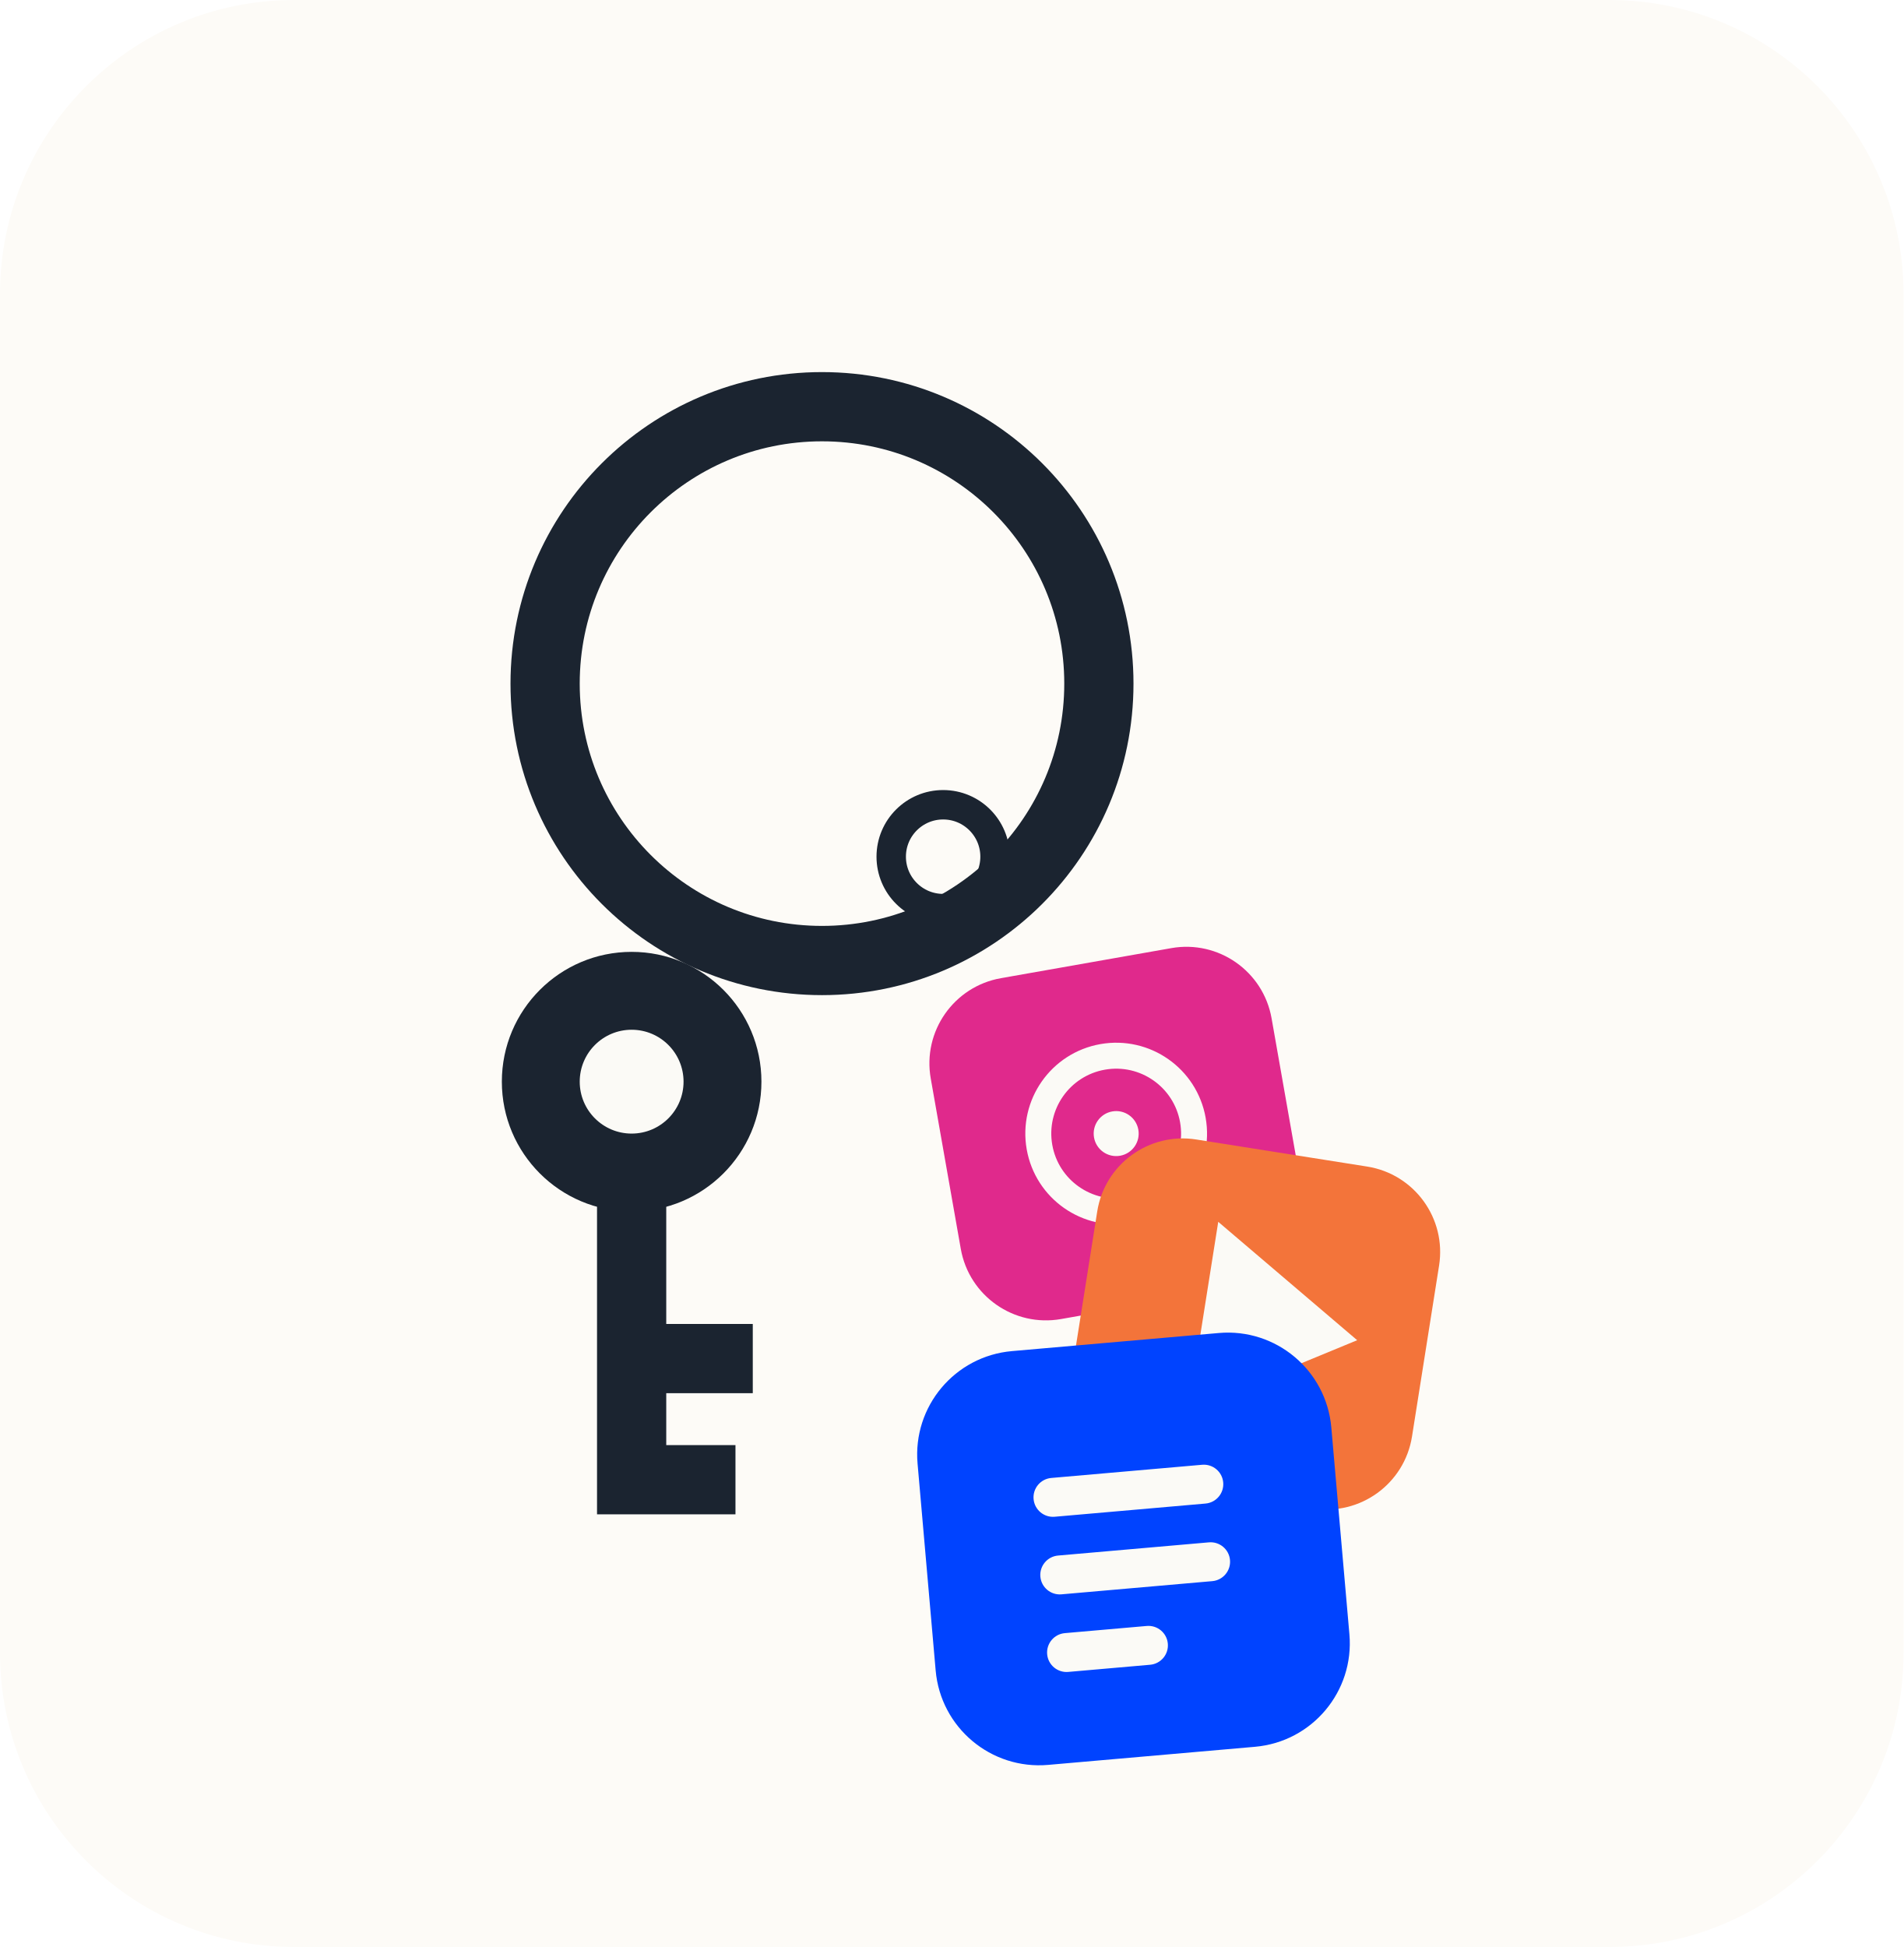
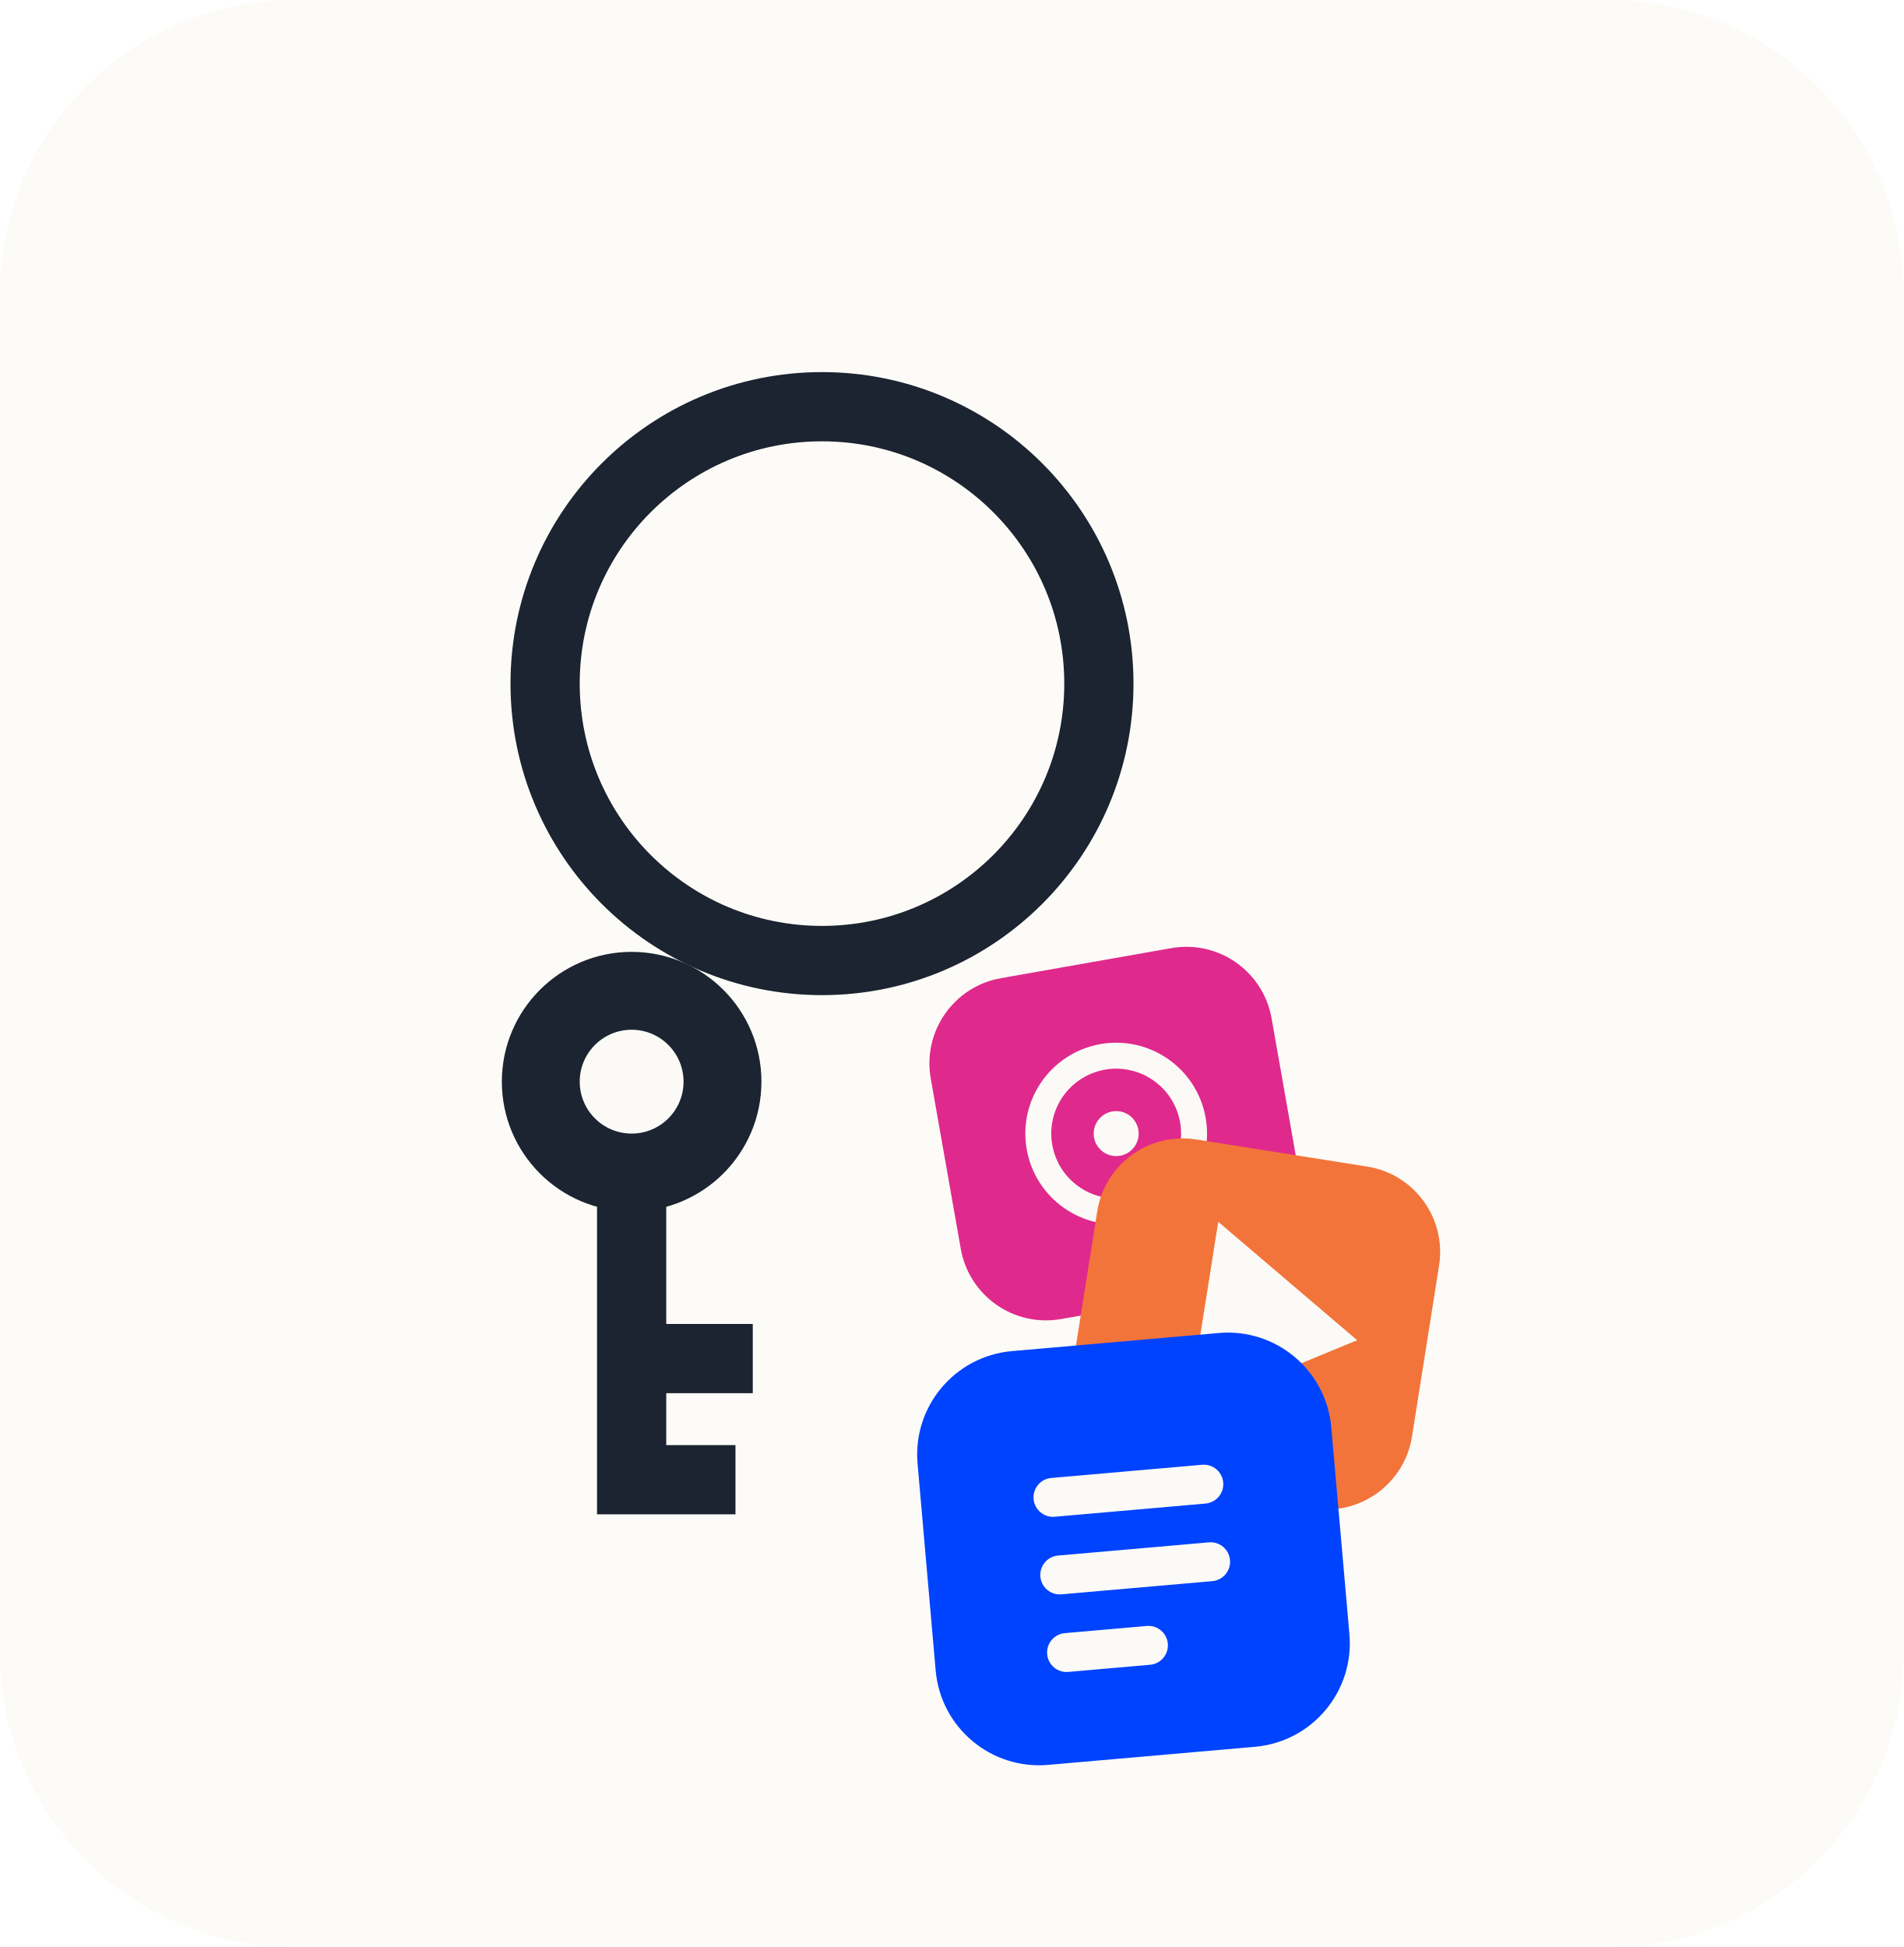
<svg xmlns="http://www.w3.org/2000/svg" viewBox="-15 -15 220 225">
  <rect x="-15" y="-15" width="220" height="225" rx="34" fill="#FDFBF7" />
  <circle cx="80" cy="64" r="32" fill="none" stroke="#1B2430" stroke-width="8" />
  <circle cx="58" cy="110" r="15" fill="#1B2430" />
  <circle cx="58" cy="110" r="6" fill="#FBFAF6" />
  <polygon points="54,121 62,121 62,138 72,138 72,146 62,146 62,152 70,152 70,160 54,160" fill="#1B2430" />
-   <circle cx="94" cy="84" r="6" fill="none" stroke="#1B2430" stroke-width="3.4" />
  <g transform="rotate(-10 114 116)">
    <rect x="94" y="96" width="40" height="40" rx="10" fill="#E0298C" />
    <circle cx="114" cy="116" r="9" fill="none" stroke="#FBFAF6" stroke-width="3" />
    <circle cx="114" cy="116" r="2.6" fill="#FBFAF6" />
  </g>
  <g transform="rotate(9 130 138)">
    <rect x="110" y="118" width="40" height="40" rx="10" fill="#F3743A" />
    <polygon points="124,127 124,149 142,138" fill="#FBFAF6" />
  </g>
  <g transform="rotate(-5 116 164)">
    <rect x="92" y="140" width="48" height="48" rx="12" fill="#0043FF" />
    <rect x="105" y="155" width="22" height="4.5" rx="2.25" fill="#FBFAF6" />
    <rect x="105" y="164" width="22" height="4.5" rx="2.25" fill="#FBFAF6" />
    <rect x="105" y="173" width="14" height="4.5" rx="2.25" fill="#FBFAF6" />
  </g>
</svg>
